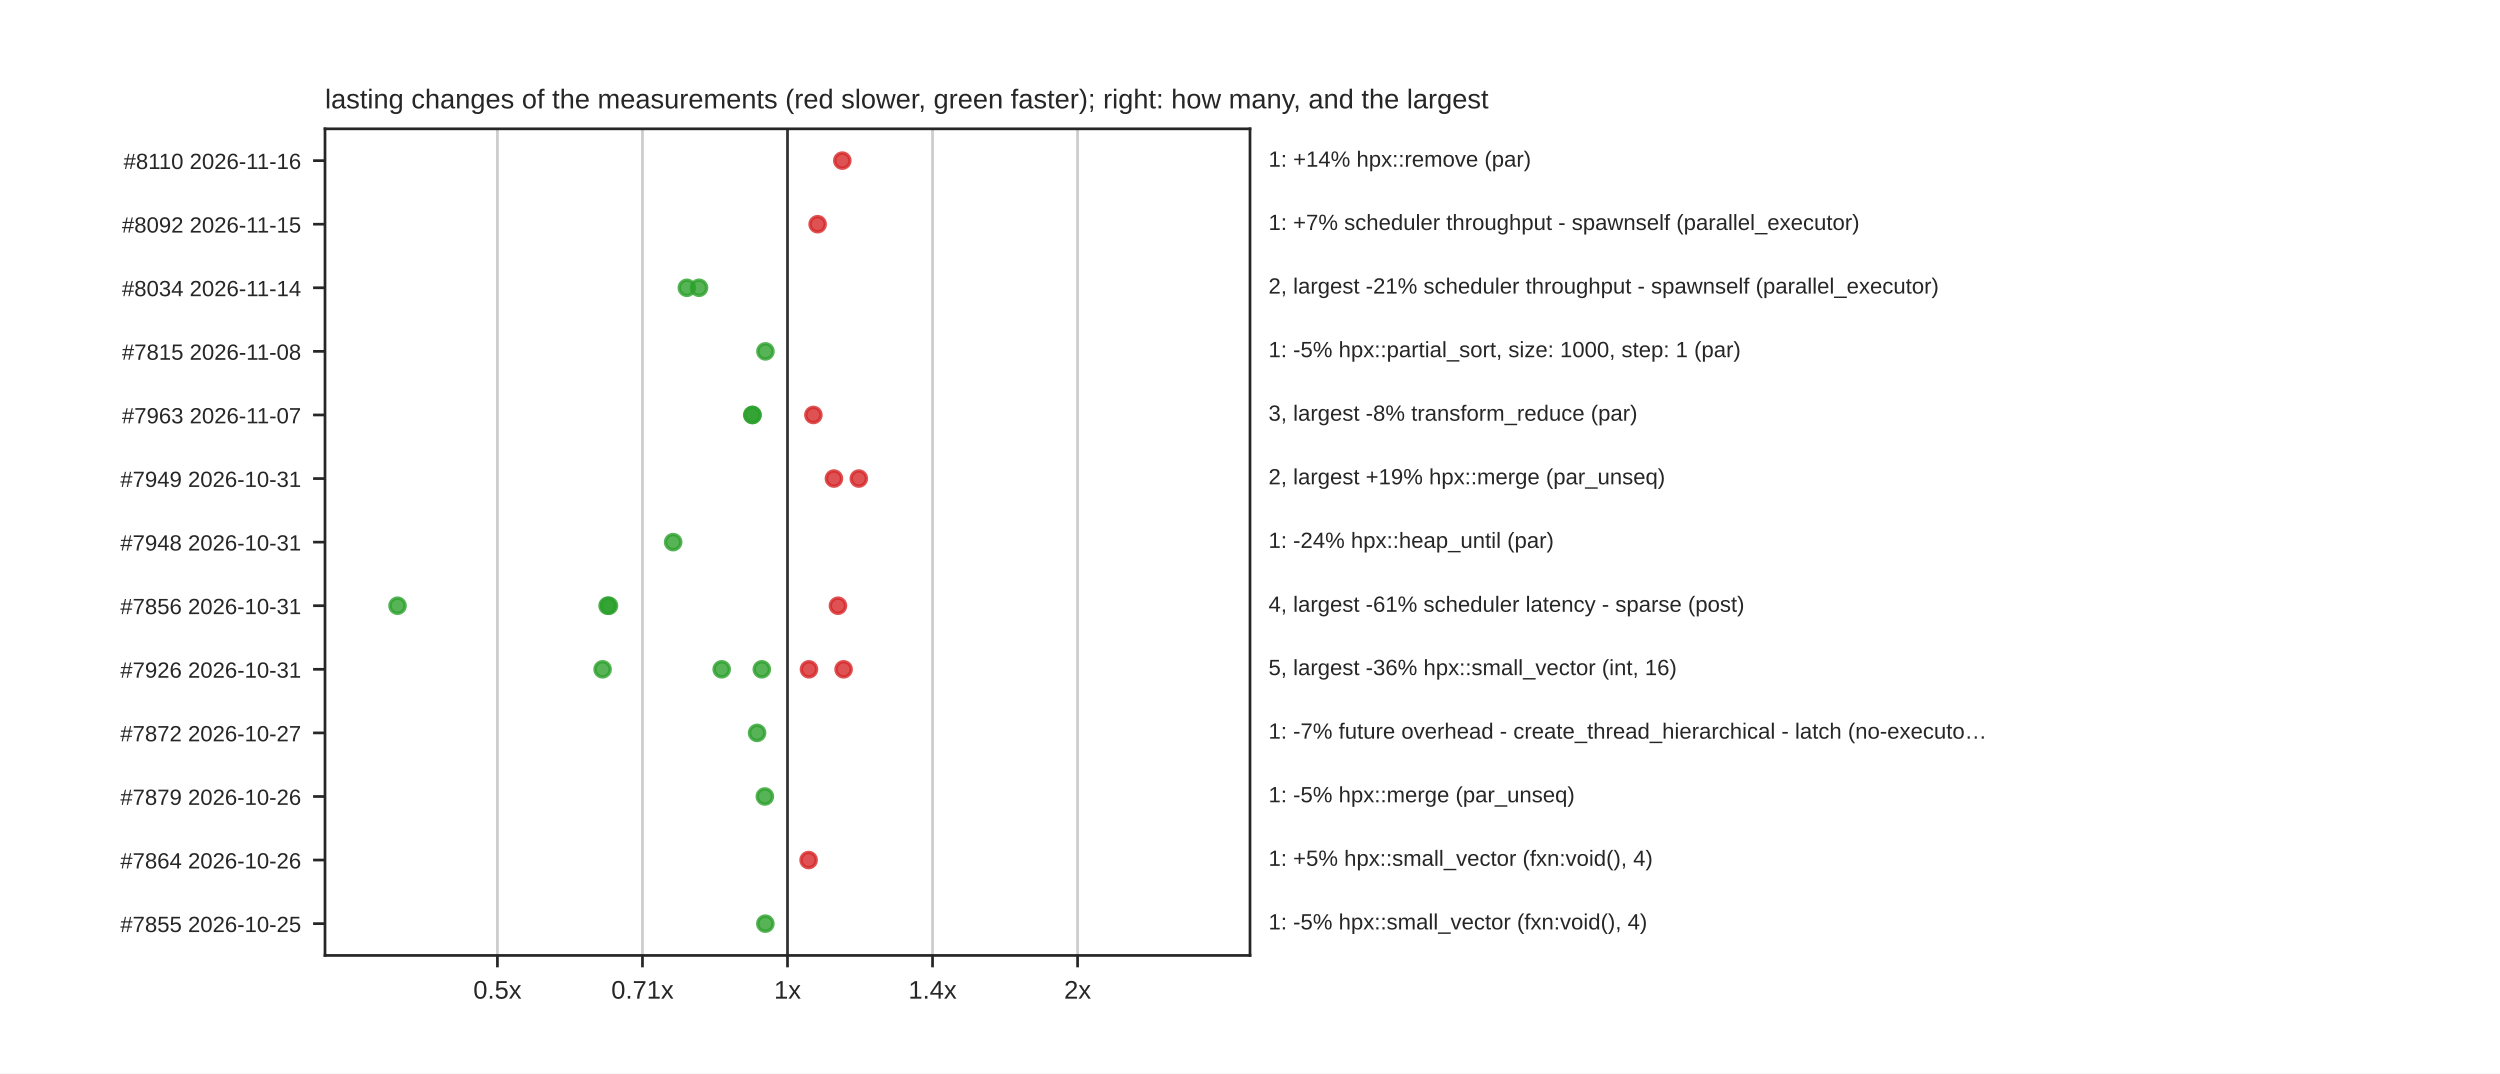
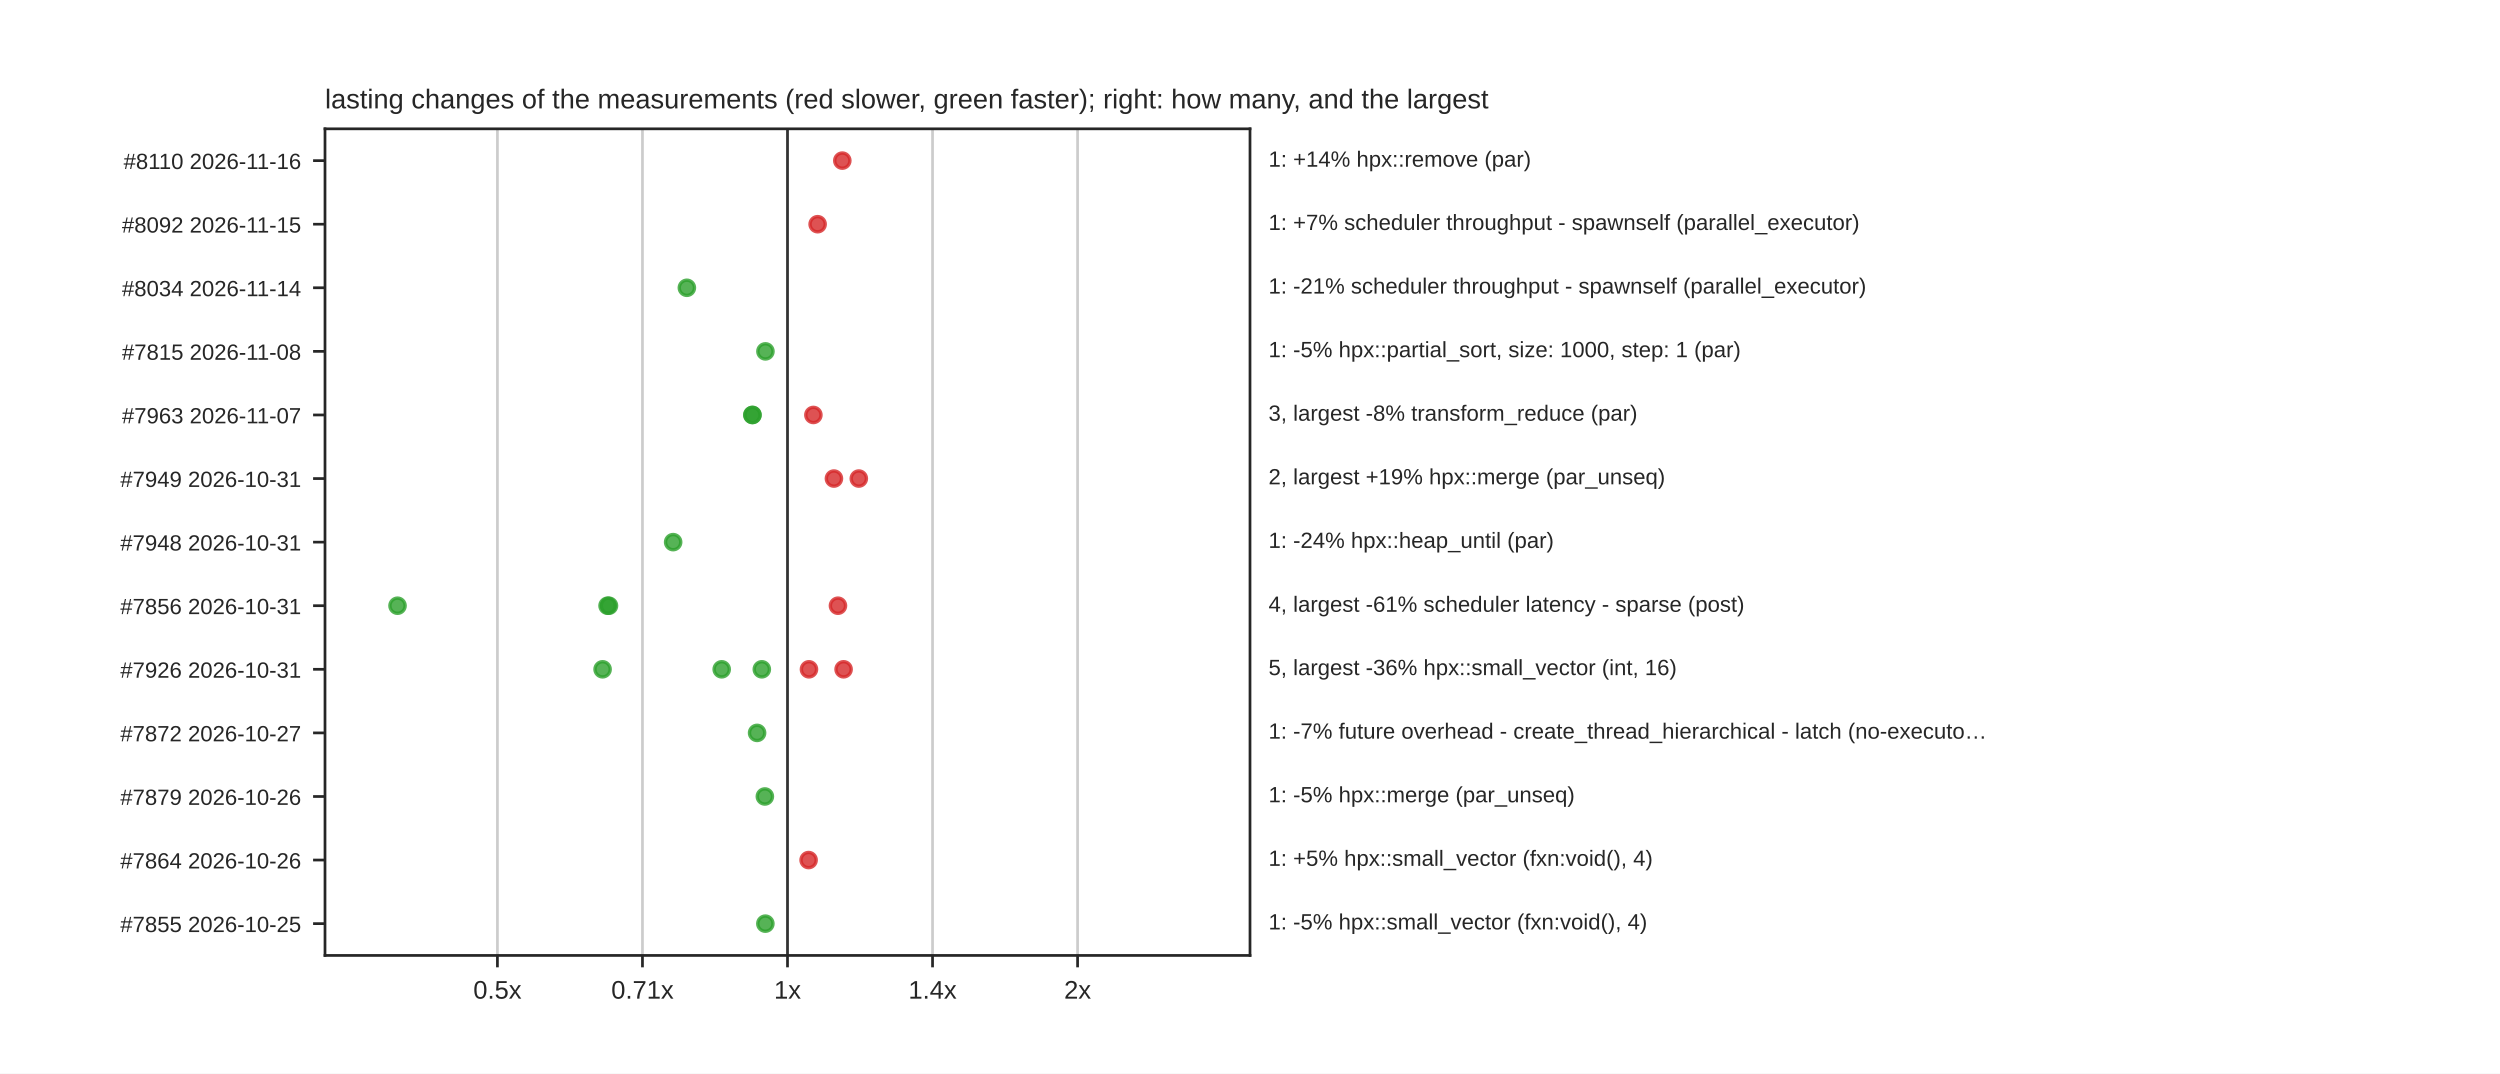
<svg xmlns="http://www.w3.org/2000/svg" xmlns:xlink="http://www.w3.org/1999/xlink" width="734.4pt" height="315.36pt" viewBox="0 0 734.4 315.36" version="1.1">
  <defs>
    <style type="text/css">*{stroke-linejoin: round; stroke-linecap: butt}</style>
  </defs>
  <g id="figure_1">
    <g id="patch_1">
      <path d="M 0 315.36  L 734.4 315.36  L 734.4 0  L 0 0  z " style="fill: #ffffff" />
    </g>
    <g id="axes_1">
      <g id="patch_2">
        <path d="M 95.472 280.67  L 367.2 280.67  L 367.2 37.843  L 95.472 37.843  z " style="fill: #ffffff" />
      </g>
      <g id="matplotlib.axis_1">
        <g id="xtick_1">
          <g id="line2d_1">
            <path d="M 146.121 280.67  L 146.121 37.843  " clip-path="url(#paa978ffc4e)" style="fill: none; stroke: #cccccc; stroke-width: 0.8; stroke-linecap: round" />
          </g>
          <g id="line2d_2">
            <defs>
              <path id="mdfc5214045" d="M 0 0  L 0 3.5  " style="stroke: #262626; stroke-width: 0.8" />
            </defs>
            <g>
              <use xlink:href="#mdfc5214045" x="146.121" y="280.67" style="fill: #262626; stroke: #262626; stroke-width: 0.8" />
            </g>
          </g>
          <g id="text_1">
            <text style="fill: #262626; font: 7.5px 'Arial', 'DejaVu Sans', 'Liberation Sans', 'Bitstream Vera Sans', sans-serif; text-anchor: middle" x="146.121" y="293.369" transform="rotate(-0 146.1211 293.3692)">0.5x</text>
          </g>
        </g>
        <g id="xtick_2">
          <g id="line2d_3">
            <path d="M 188.729 280.67  L 188.729 37.843  " clip-path="url(#paa978ffc4e)" style="fill: none; stroke: #cccccc; stroke-width: 0.8; stroke-linecap: round" />
          </g>
          <g id="line2d_4">
            <g>
              <use xlink:href="#mdfc5214045" x="188.729" y="280.67" style="fill: #262626; stroke: #262626; stroke-width: 0.8" />
            </g>
          </g>
          <g id="text_2">
            <text style="fill: #262626; font: 7.5px 'Arial', 'DejaVu Sans', 'Liberation Sans', 'Bitstream Vera Sans', sans-serif; text-anchor: middle" x="188.729" y="293.369" transform="rotate(-0 188.7286 293.3692)">0.71x</text>
          </g>
        </g>
        <g id="xtick_3">
          <g id="line2d_5">
            <path d="M 231.336 280.67  L 231.336 37.843  " clip-path="url(#paa978ffc4e)" style="fill: none; stroke: #cccccc; stroke-width: 0.8; stroke-linecap: round" />
          </g>
          <g id="line2d_6">
            <g>
              <use xlink:href="#mdfc5214045" x="231.336" y="280.67" style="fill: #262626; stroke: #262626; stroke-width: 0.8" />
            </g>
          </g>
          <g id="text_3">
            <text style="fill: #262626; font: 7.5px 'Arial', 'DejaVu Sans', 'Liberation Sans', 'Bitstream Vera Sans', sans-serif; text-anchor: middle" x="231.336" y="293.369" transform="rotate(-0 231.336 293.3692)">1x</text>
          </g>
        </g>
        <g id="xtick_4">
          <g id="line2d_7">
            <path d="M 273.943 280.67  L 273.943 37.843  " clip-path="url(#paa978ffc4e)" style="fill: none; stroke: #cccccc; stroke-width: 0.8; stroke-linecap: round" />
          </g>
          <g id="line2d_8">
            <g>
              <use xlink:href="#mdfc5214045" x="273.943" y="280.67" style="fill: #262626; stroke: #262626; stroke-width: 0.8" />
            </g>
          </g>
          <g id="text_4">
            <text style="fill: #262626; font: 7.5px 'Arial', 'DejaVu Sans', 'Liberation Sans', 'Bitstream Vera Sans', sans-serif; text-anchor: middle" x="273.943" y="293.369" transform="rotate(-0 273.9434 293.3692)">1.4x</text>
          </g>
        </g>
        <g id="xtick_5">
          <g id="line2d_9">
            <path d="M 316.551 280.67  L 316.551 37.843  " clip-path="url(#paa978ffc4e)" style="fill: none; stroke: #cccccc; stroke-width: 0.8; stroke-linecap: round" />
          </g>
          <g id="line2d_10">
            <g>
              <use xlink:href="#mdfc5214045" x="316.551" y="280.67" style="fill: #262626; stroke: #262626; stroke-width: 0.8" />
            </g>
          </g>
          <g id="text_5">
            <text style="fill: #262626; font: 7.5px 'Arial', 'DejaVu Sans', 'Liberation Sans', 'Bitstream Vera Sans', sans-serif; text-anchor: middle" x="316.551" y="293.369" transform="rotate(-0 316.5509 293.3692)">2x</text>
          </g>
        </g>
      </g>
      <g id="matplotlib.axis_2">
        <g id="ytick_1">
          <g id="line2d_11">
            <defs>
              <path id="m414165cd4d" d="M 0 0  L -3.5 0  " style="stroke: #262626; stroke-width: 0.8" />
            </defs>
            <g>
              <use xlink:href="#m414165cd4d" x="95.472" y="47.183" style="fill: #262626; stroke: #262626; stroke-width: 0.8" />
            </g>
          </g>
          <g id="text_6">
            <text style="fill: #262626; font: 6.5px 'Arial', 'DejaVu Sans', 'Liberation Sans', 'Bitstream Vera Sans', sans-serif; text-anchor: end" x="88.472" y="49.652" transform="rotate(-0 88.472 49.6522)">#8110  2026-11-16</text>
          </g>
        </g>
        <g id="ytick_2">
          <g id="line2d_12">
            <g>
              <use xlink:href="#m414165cd4d" x="95.472" y="65.862" style="fill: #262626; stroke: #262626; stroke-width: 0.8" />
            </g>
          </g>
          <g id="text_7">
            <text style="fill: #262626; font: 6.5px 'Arial', 'DejaVu Sans', 'Liberation Sans', 'Bitstream Vera Sans', sans-serif; text-anchor: end" x="88.472" y="68.331" transform="rotate(-0 88.472 68.33122)">#8092  2026-11-15</text>
          </g>
        </g>
        <g id="ytick_3">
          <g id="line2d_13">
            <g>
              <use xlink:href="#m414165cd4d" x="95.472" y="84.541" style="fill: #262626; stroke: #262626; stroke-width: 0.8" />
            </g>
          </g>
          <g id="text_8">
            <text style="fill: #262626; font: 6.5px 'Arial', 'DejaVu Sans', 'Liberation Sans', 'Bitstream Vera Sans', sans-serif; text-anchor: end" x="88.472" y="87.01" transform="rotate(-0 88.472 87.01023)">#8034  2026-11-14</text>
          </g>
        </g>
        <g id="ytick_4">
          <g id="line2d_14">
            <g>
              <use xlink:href="#m414165cd4d" x="95.472" y="103.22" style="fill: #262626; stroke: #262626; stroke-width: 0.8" />
            </g>
          </g>
          <g id="text_9">
            <text style="fill: #262626; font: 6.5px 'Arial', 'DejaVu Sans', 'Liberation Sans', 'Bitstream Vera Sans', sans-serif; text-anchor: end" x="88.472" y="105.689" transform="rotate(-0 88.472 105.6892)">#7815  2026-11-08</text>
          </g>
        </g>
        <g id="ytick_5">
          <g id="line2d_15">
            <g>
              <use xlink:href="#m414165cd4d" x="95.472" y="121.899" style="fill: #262626; stroke: #262626; stroke-width: 0.8" />
            </g>
          </g>
          <g id="text_10">
            <text style="fill: #262626; font: 6.5px 'Arial', 'DejaVu Sans', 'Liberation Sans', 'Bitstream Vera Sans', sans-serif; text-anchor: end" x="88.472" y="124.368" transform="rotate(-0 88.472 124.3683)">#7963  2026-11-07</text>
          </g>
        </g>
        <g id="ytick_6">
          <g id="line2d_16">
            <g>
              <use xlink:href="#m414165cd4d" x="95.472" y="140.578" style="fill: #262626; stroke: #262626; stroke-width: 0.8" />
            </g>
          </g>
          <g id="text_11">
            <text style="fill: #262626; font: 6.5px 'Arial', 'DejaVu Sans', 'Liberation Sans', 'Bitstream Vera Sans', sans-serif; text-anchor: end" x="88.472" y="143.047" transform="rotate(-0 88.472 143.0473)">#7949  2026-10-31</text>
          </g>
        </g>
        <g id="ytick_7">
          <g id="line2d_17">
            <g>
              <use xlink:href="#m414165cd4d" x="95.472" y="159.257" style="fill: #262626; stroke: #262626; stroke-width: 0.8" />
            </g>
          </g>
          <g id="text_12">
            <text style="fill: #262626; font: 6.5px 'Arial', 'DejaVu Sans', 'Liberation Sans', 'Bitstream Vera Sans', sans-serif; text-anchor: end" x="88.472" y="161.726" transform="rotate(-0 88.472 161.7263)">#7948  2026-10-31</text>
          </g>
        </g>
        <g id="ytick_8">
          <g id="line2d_18">
            <g>
              <use xlink:href="#m414165cd4d" x="95.472" y="177.936" style="fill: #262626; stroke: #262626; stroke-width: 0.8" />
            </g>
          </g>
          <g id="text_13">
            <text style="fill: #262626; font: 6.5px 'Arial', 'DejaVu Sans', 'Liberation Sans', 'Bitstream Vera Sans', sans-serif; text-anchor: end" x="88.472" y="180.405" transform="rotate(-0 88.472 180.4053)">#7856  2026-10-31</text>
          </g>
        </g>
        <g id="ytick_9">
          <g id="line2d_19">
            <g>
              <use xlink:href="#m414165cd4d" x="95.472" y="196.615" style="fill: #262626; stroke: #262626; stroke-width: 0.8" />
            </g>
          </g>
          <g id="text_14">
            <text style="fill: #262626; font: 6.5px 'Arial', 'DejaVu Sans', 'Liberation Sans', 'Bitstream Vera Sans', sans-serif; text-anchor: end" x="88.472" y="199.084" transform="rotate(-0 88.472 199.0843)">#7926  2026-10-31</text>
          </g>
        </g>
        <g id="ytick_10">
          <g id="line2d_20">
            <g>
              <use xlink:href="#m414165cd4d" x="95.472" y="215.294" style="fill: #262626; stroke: #262626; stroke-width: 0.8" />
            </g>
          </g>
          <g id="text_15">
            <text style="fill: #262626; font: 6.5px 'Arial', 'DejaVu Sans', 'Liberation Sans', 'Bitstream Vera Sans', sans-serif; text-anchor: end" x="88.472" y="217.763" transform="rotate(-0 88.472 217.7633)">#7872  2026-10-27</text>
          </g>
        </g>
        <g id="ytick_11">
          <g id="line2d_21">
            <g>
              <use xlink:href="#m414165cd4d" x="95.472" y="233.973" style="fill: #262626; stroke: #262626; stroke-width: 0.8" />
            </g>
          </g>
          <g id="text_16">
            <text style="fill: #262626; font: 6.5px 'Arial', 'DejaVu Sans', 'Liberation Sans', 'Bitstream Vera Sans', sans-serif; text-anchor: end" x="88.472" y="236.442" transform="rotate(-0 88.472 236.4424)">#7879  2026-10-26</text>
          </g>
        </g>
        <g id="ytick_12">
          <g id="line2d_22">
            <g>
              <use xlink:href="#m414165cd4d" x="95.472" y="252.652" style="fill: #262626; stroke: #262626; stroke-width: 0.8" />
            </g>
          </g>
          <g id="text_17">
            <text style="fill: #262626; font: 6.5px 'Arial', 'DejaVu Sans', 'Liberation Sans', 'Bitstream Vera Sans', sans-serif; text-anchor: end" x="88.472" y="255.121" transform="rotate(-0 88.472 255.1214)">#7864  2026-10-26</text>
          </g>
        </g>
        <g id="ytick_13">
          <g id="line2d_23">
            <g>
              <use xlink:href="#m414165cd4d" x="95.472" y="271.331" style="fill: #262626; stroke: #262626; stroke-width: 0.8" />
            </g>
          </g>
          <g id="text_18">
            <text style="fill: #262626; font: 6.5px 'Arial', 'DejaVu Sans', 'Liberation Sans', 'Bitstream Vera Sans', sans-serif; text-anchor: end" x="88.472" y="273.8" transform="rotate(-0 88.472 273.8004)">#7855  2026-10-25</text>
          </g>
        </g>
      </g>
      <g id="line2d_24">
        <path d="M 231.336 280.67  L 231.336 37.843  " clip-path="url(#paa978ffc4e)" style="fill: none; stroke: #333333; stroke-width: 0.8; stroke-linecap: round" />
      </g>
      <g id="patch_3">
        <path d="M 95.472 280.67  L 95.472 37.843  " style="fill: none; stroke: #262626; stroke-width: 0.8; stroke-linejoin: miter; stroke-linecap: square" />
      </g>
      <g id="patch_4">
        <path d="M 367.2 280.67  L 367.2 37.843  " style="fill: none; stroke: #262626; stroke-width: 0.8; stroke-linejoin: miter; stroke-linecap: square" />
      </g>
      <g id="patch_5">
        <path d="M 95.472 280.67  L 367.2 280.67  " style="fill: none; stroke: #262626; stroke-width: 0.8; stroke-linejoin: miter; stroke-linecap: square" />
      </g>
      <g id="patch_6">
        <path d="M 95.472 37.843  L 367.2 37.843  " style="fill: none; stroke: #262626; stroke-width: 0.8; stroke-linejoin: miter; stroke-linecap: square" />
      </g>
      <g id="PathCollection_1">
        <defs>
          <path id="m1ca79ca928" d="M 0 2.236  C 0.593 2.236 1.162 2 1.581 1.581  C 2 1.162 2.236 0.593 2.236 0  C 2.236 -0.593 2 -1.162 1.581 -1.581  C 1.162 -2 0.593 -2.236 0 -2.236  C -0.593 -2.236 -1.162 -2 -1.581 -1.581  C -2 -1.162 -2.236 -0.593 -2.236 0  C -2.236 0.593 -2 1.162 -1.581 1.581  C -1.162 2 -0.593 2.236 0 2.236  z " style="stroke: #d62728; stroke-opacity: 0.8" />
        </defs>
        <g clip-path="url(#paa978ffc4e)">
          <use xlink:href="#m1ca79ca928" x="247.435" y="47.183" style="fill: #d62728; fill-opacity: 0.8; stroke: #d62728; stroke-opacity: 0.8" />
        </g>
      </g>
      <g id="text_19">
        <text style="fill: #262626; font: 6.5px 'Arial', 'DejaVu Sans', 'Liberation Sans', 'Bitstream Vera Sans', sans-serif; text-anchor: start" x="372.635" y="48.976" transform="rotate(-0 372.6346 48.9763)">1: +14% hpx::remove (par)</text>
      </g>
      <g id="PathCollection_2">
        <g clip-path="url(#paa978ffc4e)">
          <use xlink:href="#m1ca79ca928" x="240.185" y="65.862" style="fill: #d62728; fill-opacity: 0.8; stroke: #d62728; stroke-opacity: 0.8" />
        </g>
      </g>
      <g id="text_20">
        <text style="fill: #262626; font: 6.5px 'Arial', 'DejaVu Sans', 'Liberation Sans', 'Bitstream Vera Sans', sans-serif; text-anchor: start" x="372.635" y="67.565" transform="rotate(-0 372.6346 67.56493)">1: +7% scheduler throughput - spawnself (parallel_executor)</text>
      </g>
      <g id="PathCollection_3">
        <defs>
          <path id="m0e2d9cb0fe" d="M 0 2.236  C 0.593 2.236 1.162 2 1.581 1.581  C 2 1.162 2.236 0.593 2.236 0  C 2.236 -0.593 2 -1.162 1.581 -1.581  C 1.162 -2 0.593 -2.236 0 -2.236  C -0.593 -2.236 -1.162 -2 -1.581 -1.581  C -2 -1.162 -2.236 -0.593 -2.236 0  C -2.236 0.593 -2 1.162 -1.581 1.581  C -1.162 2 -0.593 2.236 0 2.236  z " style="stroke: #2ca02c; stroke-opacity: 0.8" />
        </defs>
        <g clip-path="url(#paa978ffc4e)">
-           <use xlink:href="#m0e2d9cb0fe" x="205.342" y="84.541" style="fill: #2ca02c; fill-opacity: 0.8; stroke: #2ca02c; stroke-opacity: 0.8" />
-         </g>
+           <use xlink:href="#m0e2d9cb0fe" x="201.773" y="84.541" style="fill: #2ca02c; fill-opacity: 0.8; stroke: #2ca02c; stroke-opacity: 0.8" />
+         </g>
+       </g>
+       <g id="text_21">
+         <text style="fill: #262626; font: 6.5px 'Arial', 'DejaVu Sans', 'Liberation Sans', 'Bitstream Vera Sans', sans-serif; text-anchor: start" x="372.635" y="86.244" transform="rotate(-0 372.6346 86.24394)">1: -21% scheduler throughput - spawnself (parallel_executor)</text>
      </g>
      <g id="PathCollection_4">
-         <g clip-path="url(#paa978ffc4e)">
-           <use xlink:href="#m0e2d9cb0fe" x="201.773" y="84.541" style="fill: #2ca02c; fill-opacity: 0.8; stroke: #2ca02c; stroke-opacity: 0.8" />
-         </g>
-       </g>
-       <g id="text_21">
-         <text style="fill: #262626; font: 6.5px 'Arial', 'DejaVu Sans', 'Liberation Sans', 'Bitstream Vera Sans', sans-serif; text-anchor: start" x="372.635" y="86.244" transform="rotate(-0 372.6346 86.24394)">2, largest -21% scheduler throughput - spawnself (parallel_executor)</text>
-       </g>
-       <g id="PathCollection_5">
        <g clip-path="url(#paa978ffc4e)">
          <use xlink:href="#m0e2d9cb0fe" x="224.853" y="103.22" style="fill: #2ca02c; fill-opacity: 0.8; stroke: #2ca02c; stroke-opacity: 0.8" />
        </g>
      </g>
      <g id="text_22">
        <text style="fill: #262626; font: 6.5px 'Arial', 'DejaVu Sans', 'Liberation Sans', 'Bitstream Vera Sans', sans-serif; text-anchor: start" x="372.635" y="104.923" transform="rotate(-0 372.6346 104.923)">1: -5% hpx::partial_sort, size: 1000, step: 1 (par)</text>
      </g>
+       <g id="PathCollection_5">
+         <g clip-path="url(#paa978ffc4e)">
+           <use xlink:href="#m1ca79ca928" x="238.939" y="121.899" style="fill: #d62728; fill-opacity: 0.8; stroke: #d62728; stroke-opacity: 0.8" />
+         </g>
+       </g>
      <g id="PathCollection_6">
        <g clip-path="url(#paa978ffc4e)">
-           <use xlink:href="#m1ca79ca928" x="238.939" y="121.899" style="fill: #d62728; fill-opacity: 0.8; stroke: #d62728; stroke-opacity: 0.8" />
+           <use xlink:href="#m0e2d9cb0fe" x="221.022" y="121.899" style="fill: #2ca02c; fill-opacity: 0.8; stroke: #2ca02c; stroke-opacity: 0.8" />
        </g>
      </g>
      <g id="PathCollection_7">
-         <g clip-path="url(#paa978ffc4e)">
-           <use xlink:href="#m0e2d9cb0fe" x="221.022" y="121.899" style="fill: #2ca02c; fill-opacity: 0.8; stroke: #2ca02c; stroke-opacity: 0.8" />
-         </g>
-       </g>
-       <g id="PathCollection_8">
        <g clip-path="url(#paa978ffc4e)">
          <use xlink:href="#m0e2d9cb0fe" x="221.046" y="121.899" style="fill: #2ca02c; fill-opacity: 0.8; stroke: #2ca02c; stroke-opacity: 0.8" />
        </g>
      </g>
      <g id="text_23">
        <text style="fill: #262626; font: 6.5px 'Arial', 'DejaVu Sans', 'Liberation Sans', 'Bitstream Vera Sans', sans-serif; text-anchor: start" x="372.635" y="123.602" transform="rotate(-0 372.6346 123.602)">3, largest -8% transform_reduce (par)</text>
      </g>
+       <g id="PathCollection_8">
+         <g clip-path="url(#paa978ffc4e)">
+           <use xlink:href="#m1ca79ca928" x="244.975" y="140.578" style="fill: #d62728; fill-opacity: 0.8; stroke: #d62728; stroke-opacity: 0.8" />
+         </g>
+       </g>
      <g id="PathCollection_9">
-         <g clip-path="url(#paa978ffc4e)">
-           <use xlink:href="#m1ca79ca928" x="244.975" y="140.578" style="fill: #d62728; fill-opacity: 0.8; stroke: #d62728; stroke-opacity: 0.8" />
-         </g>
-       </g>
-       <g id="PathCollection_10">
        <g clip-path="url(#paa978ffc4e)">
          <use xlink:href="#m1ca79ca928" x="252.283" y="140.578" style="fill: #d62728; fill-opacity: 0.8; stroke: #d62728; stroke-opacity: 0.8" />
        </g>
      </g>
      <g id="text_24">
        <text style="fill: #262626; font: 6.5px 'Arial', 'DejaVu Sans', 'Liberation Sans', 'Bitstream Vera Sans', sans-serif; text-anchor: start" x="372.635" y="142.281" transform="rotate(-0 372.6346 142.281)">2, largest +19% hpx::merge (par_unseq)</text>
      </g>
-       <g id="PathCollection_11">
+       <g id="PathCollection_10">
        <g clip-path="url(#paa978ffc4e)">
          <use xlink:href="#m0e2d9cb0fe" x="197.742" y="159.257" style="fill: #2ca02c; fill-opacity: 0.8; stroke: #2ca02c; stroke-opacity: 0.8" />
        </g>
      </g>
      <g id="text_25">
        <text style="fill: #262626; font: 6.5px 'Arial', 'DejaVu Sans', 'Liberation Sans', 'Bitstream Vera Sans', sans-serif; text-anchor: start" x="372.635" y="160.96" transform="rotate(-0 372.6346 160.96)">1: -24% hpx::heap_until (par)</text>
      </g>
+       <g id="PathCollection_11">
+         <g clip-path="url(#paa978ffc4e)">
+           <use xlink:href="#m1ca79ca928" x="246.158" y="177.936" style="fill: #d62728; fill-opacity: 0.8; stroke: #d62728; stroke-opacity: 0.8" />
+         </g>
+       </g>
      <g id="PathCollection_12">
        <g clip-path="url(#paa978ffc4e)">
-           <use xlink:href="#m1ca79ca928" x="246.158" y="177.936" style="fill: #d62728; fill-opacity: 0.8; stroke: #d62728; stroke-opacity: 0.8" />
+           <use xlink:href="#m0e2d9cb0fe" x="178.893" y="177.936" style="fill: #2ca02c; fill-opacity: 0.8; stroke: #2ca02c; stroke-opacity: 0.8" />
        </g>
      </g>
      <g id="PathCollection_13">
        <g clip-path="url(#paa978ffc4e)">
-           <use xlink:href="#m0e2d9cb0fe" x="178.893" y="177.936" style="fill: #2ca02c; fill-opacity: 0.8; stroke: #2ca02c; stroke-opacity: 0.8" />
+           <use xlink:href="#m0e2d9cb0fe" x="116.776" y="177.936" style="fill: #2ca02c; fill-opacity: 0.8; stroke: #2ca02c; stroke-opacity: 0.8" />
        </g>
      </g>
      <g id="PathCollection_14">
-         <g clip-path="url(#paa978ffc4e)">
-           <use xlink:href="#m0e2d9cb0fe" x="116.776" y="177.936" style="fill: #2ca02c; fill-opacity: 0.8; stroke: #2ca02c; stroke-opacity: 0.8" />
-         </g>
-       </g>
-       <g id="PathCollection_15">
        <g clip-path="url(#paa978ffc4e)">
          <use xlink:href="#m0e2d9cb0fe" x="178.474" y="177.936" style="fill: #2ca02c; fill-opacity: 0.8; stroke: #2ca02c; stroke-opacity: 0.8" />
        </g>
      </g>
      <g id="text_26">
        <text style="fill: #262626; font: 6.5px 'Arial', 'DejaVu Sans', 'Liberation Sans', 'Bitstream Vera Sans', sans-serif; text-anchor: start" x="372.635" y="179.729" transform="rotate(-0 372.6346 179.7294)">4, largest -61% scheduler latency - sparse (post)</text>
      </g>
+       <g id="PathCollection_15">
+         <g clip-path="url(#paa978ffc4e)">
+           <use xlink:href="#m1ca79ca928" x="237.642" y="196.615" style="fill: #d62728; fill-opacity: 0.8; stroke: #d62728; stroke-opacity: 0.8" />
+         </g>
+       </g>
      <g id="PathCollection_16">
        <g clip-path="url(#paa978ffc4e)">
-           <use xlink:href="#m1ca79ca928" x="237.642" y="196.615" style="fill: #d62728; fill-opacity: 0.8; stroke: #d62728; stroke-opacity: 0.8" />
+           <use xlink:href="#m1ca79ca928" x="247.814" y="196.615" style="fill: #d62728; fill-opacity: 0.8; stroke: #d62728; stroke-opacity: 0.8" />
        </g>
      </g>
      <g id="PathCollection_17">
        <g clip-path="url(#paa978ffc4e)">
-           <use xlink:href="#m1ca79ca928" x="247.814" y="196.615" style="fill: #d62728; fill-opacity: 0.8; stroke: #d62728; stroke-opacity: 0.8" />
+           <use xlink:href="#m0e2d9cb0fe" x="223.79" y="196.615" style="fill: #2ca02c; fill-opacity: 0.8; stroke: #2ca02c; stroke-opacity: 0.8" />
        </g>
      </g>
      <g id="PathCollection_18">
        <g clip-path="url(#paa978ffc4e)">
-           <use xlink:href="#m0e2d9cb0fe" x="223.79" y="196.615" style="fill: #2ca02c; fill-opacity: 0.8; stroke: #2ca02c; stroke-opacity: 0.8" />
+           <use xlink:href="#m0e2d9cb0fe" x="177.016" y="196.615" style="fill: #2ca02c; fill-opacity: 0.8; stroke: #2ca02c; stroke-opacity: 0.8" />
        </g>
      </g>
      <g id="PathCollection_19">
-         <g clip-path="url(#paa978ffc4e)">
-           <use xlink:href="#m0e2d9cb0fe" x="177.016" y="196.615" style="fill: #2ca02c; fill-opacity: 0.8; stroke: #2ca02c; stroke-opacity: 0.8" />
-         </g>
-       </g>
-       <g id="PathCollection_20">
        <g clip-path="url(#paa978ffc4e)">
          <use xlink:href="#m0e2d9cb0fe" x="212.007" y="196.615" style="fill: #2ca02c; fill-opacity: 0.8; stroke: #2ca02c; stroke-opacity: 0.8" />
        </g>
      </g>
      <g id="text_27">
        <text style="fill: #262626; font: 6.5px 'Arial', 'DejaVu Sans', 'Liberation Sans', 'Bitstream Vera Sans', sans-serif; text-anchor: start" x="372.635" y="198.318" transform="rotate(-0 372.6346 198.318)">5, largest -36% hpx::small_vector (int, 16)</text>
      </g>
-       <g id="PathCollection_21">
+       <g id="PathCollection_20">
        <g clip-path="url(#paa978ffc4e)">
          <use xlink:href="#m0e2d9cb0fe" x="222.401" y="215.294" style="fill: #2ca02c; fill-opacity: 0.8; stroke: #2ca02c; stroke-opacity: 0.8" />
        </g>
      </g>
      <g id="text_28">
        <text style="fill: #262626; font: 6.5px 'Arial', 'DejaVu Sans', 'Liberation Sans', 'Bitstream Vera Sans', sans-serif; text-anchor: start" x="372.635" y="216.997" transform="rotate(-0 372.6346 216.997)">1: -7% future overhead - create_thread_hierarchical - latch (no-executo…</text>
      </g>
-       <g id="PathCollection_22">
+       <g id="PathCollection_21">
        <g clip-path="url(#paa978ffc4e)">
          <use xlink:href="#m0e2d9cb0fe" x="224.684" y="233.973" style="fill: #2ca02c; fill-opacity: 0.8; stroke: #2ca02c; stroke-opacity: 0.8" />
        </g>
      </g>
      <g id="text_29">
        <text style="fill: #262626; font: 6.5px 'Arial', 'DejaVu Sans', 'Liberation Sans', 'Bitstream Vera Sans', sans-serif; text-anchor: start" x="372.635" y="235.676" transform="rotate(-0 372.6346 235.6761)">1: -5% hpx::merge (par_unseq)</text>
      </g>
-       <g id="PathCollection_23">
+       <g id="PathCollection_22">
        <g clip-path="url(#paa978ffc4e)">
          <use xlink:href="#m1ca79ca928" x="237.535" y="252.652" style="fill: #d62728; fill-opacity: 0.8; stroke: #d62728; stroke-opacity: 0.8" />
        </g>
      </g>
      <g id="text_30">
        <text style="fill: #262626; font: 6.5px 'Arial', 'DejaVu Sans', 'Liberation Sans', 'Bitstream Vera Sans', sans-serif; text-anchor: start" x="372.635" y="254.355" transform="rotate(-0 372.6346 254.3551)">1: +5% hpx::small_vector (fxn:void(), 4)</text>
      </g>
-       <g id="PathCollection_24">
+       <g id="PathCollection_23">
        <g clip-path="url(#paa978ffc4e)">
          <use xlink:href="#m0e2d9cb0fe" x="224.832" y="271.331" style="fill: #2ca02c; fill-opacity: 0.8; stroke: #2ca02c; stroke-opacity: 0.8" />
        </g>
      </g>
      <g id="text_31">
        <text style="fill: #262626; font: 6.5px 'Arial', 'DejaVu Sans', 'Liberation Sans', 'Bitstream Vera Sans', sans-serif; text-anchor: start" x="372.635" y="273.034" transform="rotate(-0 372.6346 273.0341)">1: -5% hpx::small_vector (fxn:void(), 4)</text>
      </g>
      <g id="text_32">
        <text style="fill: #262626; font: 8px 'Arial', 'DejaVu Sans', 'Liberation Sans', 'Bitstream Vera Sans', sans-serif; text-anchor: start" x="95.472" y="31.843" transform="rotate(-0 95.472 31.8432)">lasting changes of the measurements (red slower, green faster); right: how many, and the largest</text>
      </g>
    </g>
  </g>
  <defs>
    <clipPath id="paa978ffc4e">
      <rect x="95.472" y="37.843" width="271.728" height="242.827" />
    </clipPath>
  </defs>
</svg>
